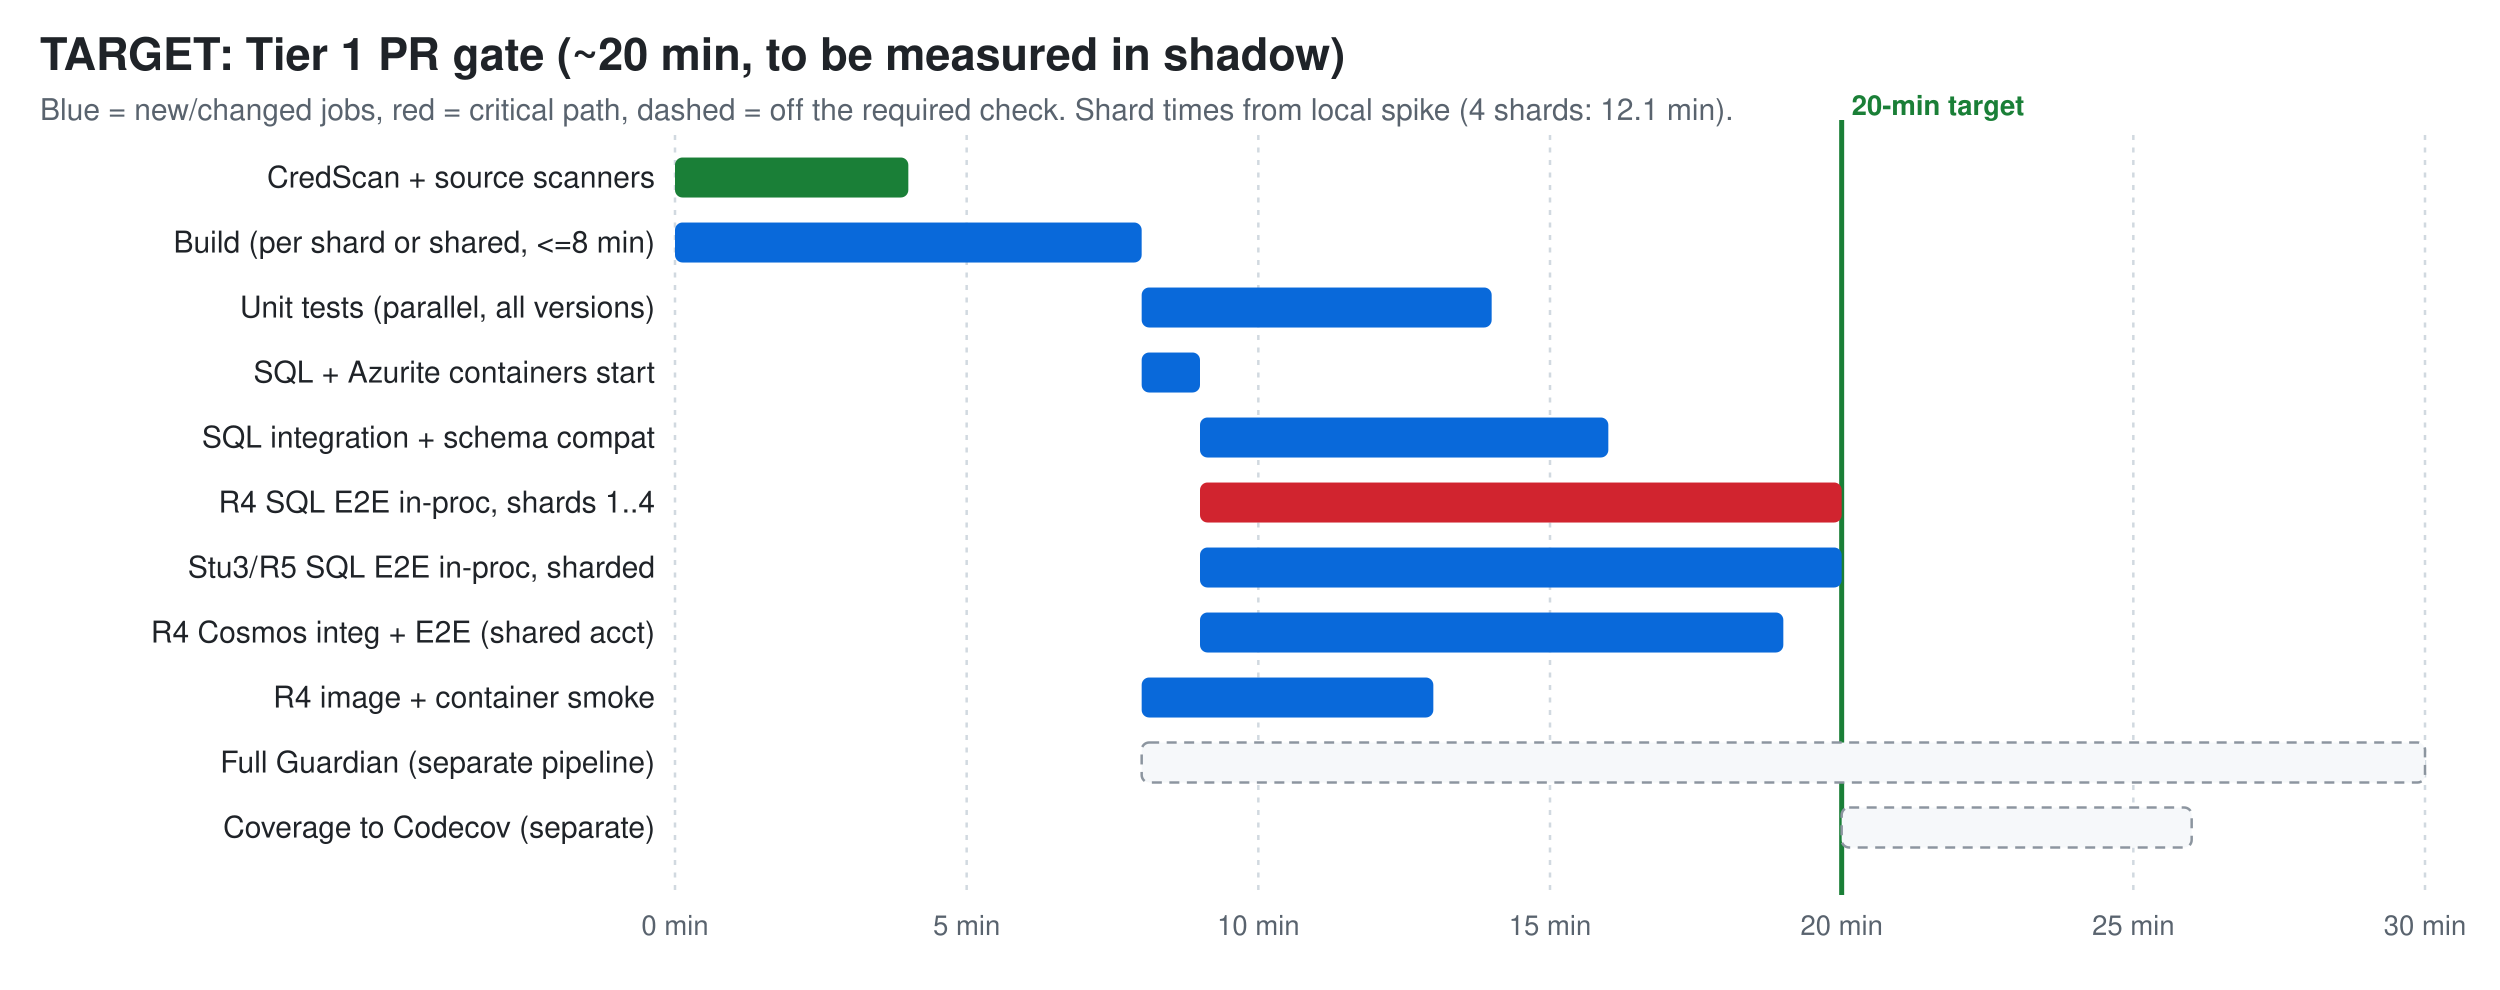
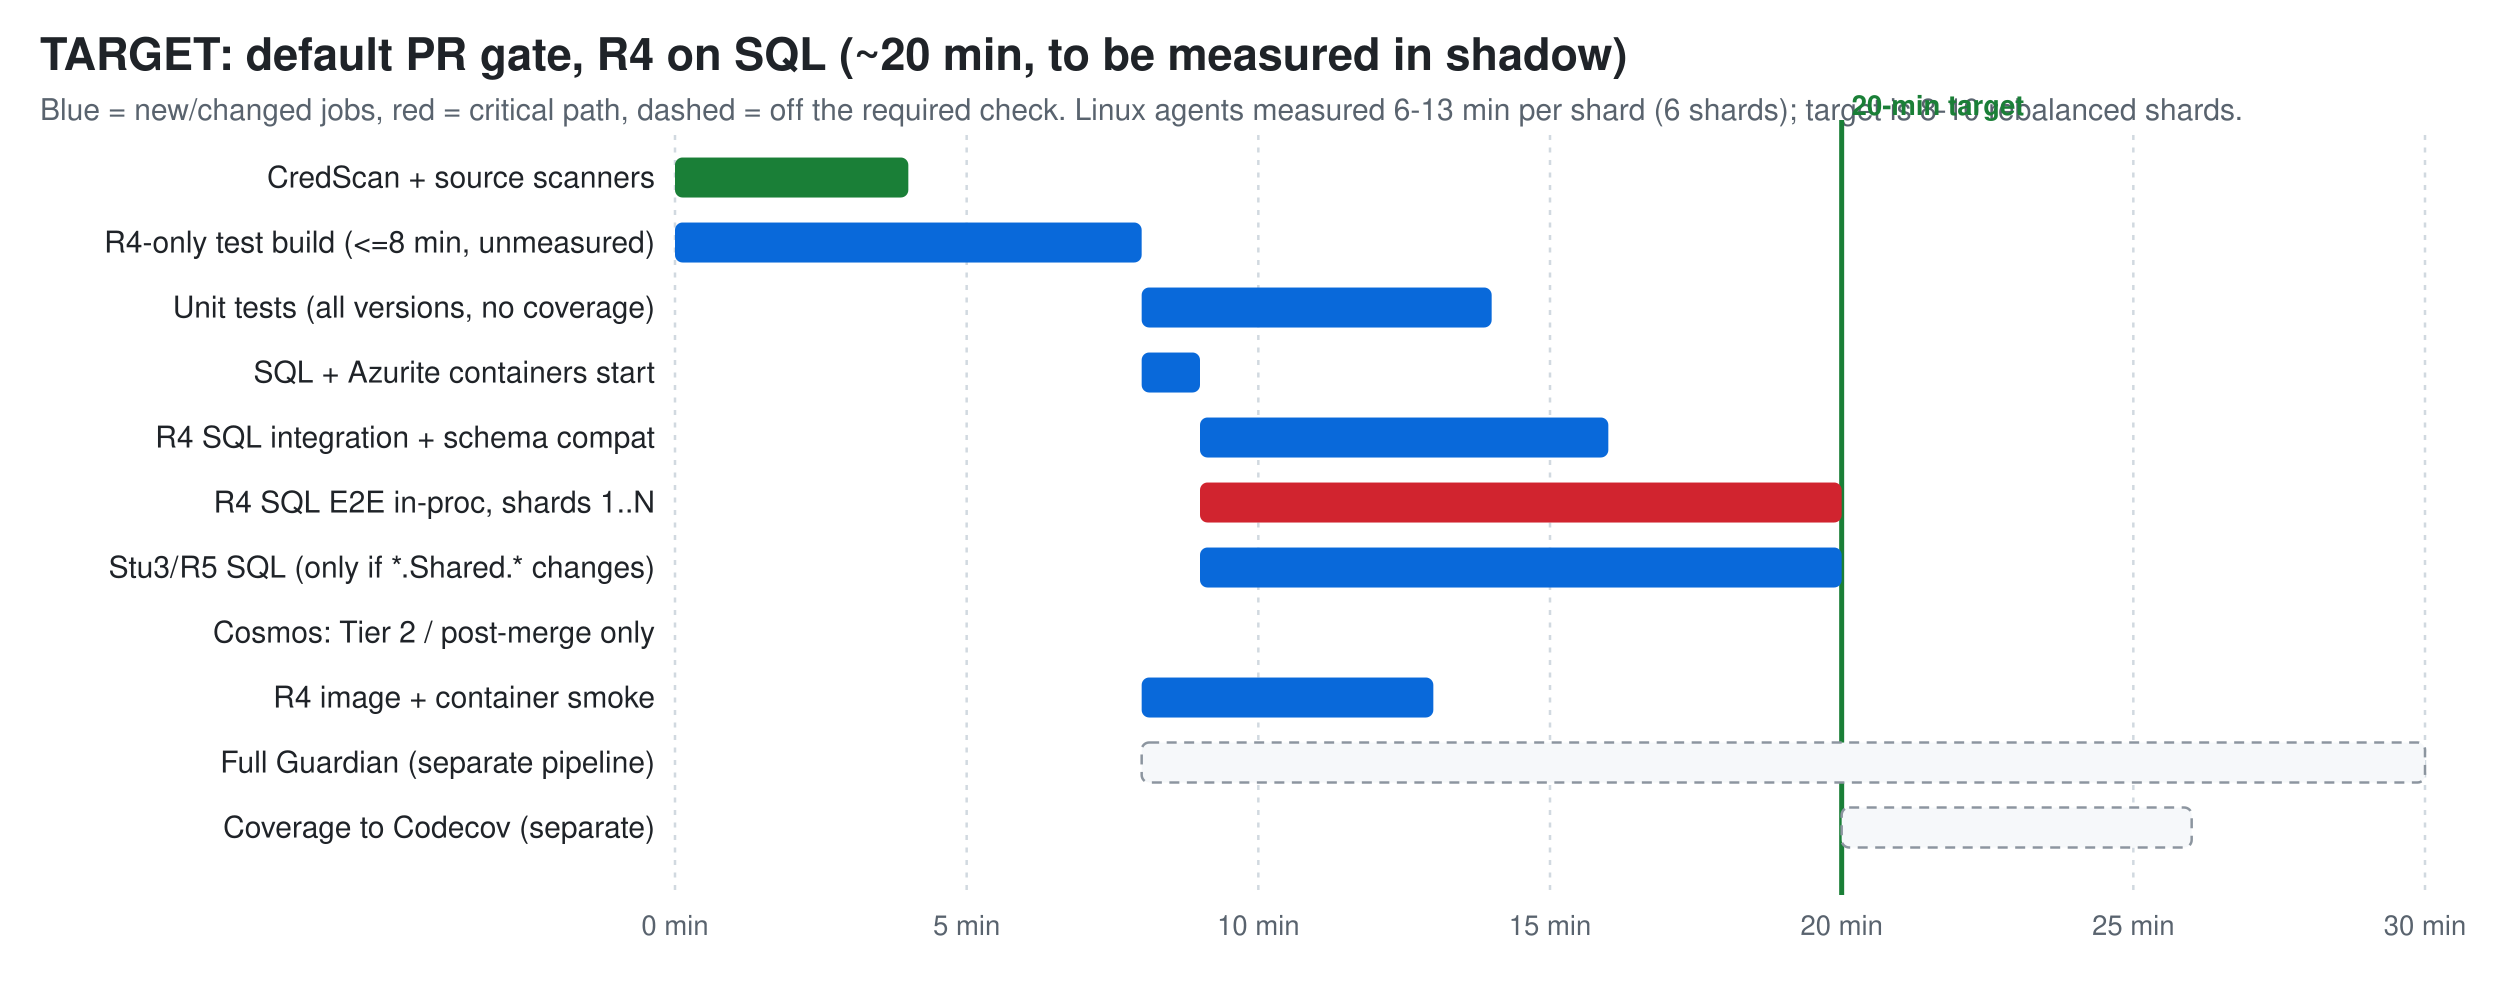
<svg xmlns="http://www.w3.org/2000/svg" width="1000" height="396" viewBox="0 0 1000 396" font-family="Segoe UI,Helvetica,Arial,sans-serif">
  <rect width="100%" height="100%" fill="#ffffff" />
-   <text x="16" y="28" font-size="18" font-weight="600" fill="#1f2328">TARGET: Tier 1 PR gate (~20 min, to be measured in shadow)</text>
-   <text x="16" y="48" font-size="12" fill="#59636e">Blue = new/changed jobs, red = critical path, dashed = off the required check. Shard times from local spike (4 shards: 12.1 min).</text>
+   <text x="16" y="28" font-size="18" font-weight="600" fill="#1f2328">TARGET: default PR gate, R4 on SQL (~20 min, to be measured in shadow)</text>
+   <text x="16" y="48" font-size="12" fill="#59636e">Blue = new/changed jobs, red = critical path, dashed = off the required check. Linux agents measured 6-13 min per shard (6 shards); target is 8-10 rebalanced shards.</text>
  <line x1="270.0" y1="54" x2="270.0" y2="358" stroke="#d1d9e0" stroke-dasharray="2,3" />
  <text x="270.0" y="374" font-size="11" fill="#59636e" text-anchor="middle">0 min</text>
  <line x1="386.667" y1="54" x2="386.667" y2="358" stroke="#d1d9e0" stroke-dasharray="2,3" />
  <text x="386.667" y="374" font-size="11" fill="#59636e" text-anchor="middle">5 min</text>
  <line x1="503.333" y1="54" x2="503.333" y2="358" stroke="#d1d9e0" stroke-dasharray="2,3" />
  <text x="503.333" y="374" font-size="11" fill="#59636e" text-anchor="middle">10 min</text>
  <line x1="620.0" y1="54" x2="620.0" y2="358" stroke="#d1d9e0" stroke-dasharray="2,3" />
  <text x="620.0" y="374" font-size="11" fill="#59636e" text-anchor="middle">15 min</text>
  <line x1="736.667" y1="54" x2="736.667" y2="358" stroke="#d1d9e0" stroke-dasharray="2,3" />
  <text x="736.667" y="374" font-size="11" fill="#59636e" text-anchor="middle">20 min</text>
  <line x1="853.333" y1="54" x2="853.333" y2="358" stroke="#d1d9e0" stroke-dasharray="2,3" />
  <text x="853.333" y="374" font-size="11" fill="#59636e" text-anchor="middle">25 min</text>
  <line x1="970.0" y1="54" x2="970.0" y2="358" stroke="#d1d9e0" stroke-dasharray="2,3" />
  <text x="970.0" y="374" font-size="11" fill="#59636e" text-anchor="middle">30 min</text>
  <line x1="736.667" y1="48" x2="736.667" y2="358" stroke="#1a7f37" stroke-width="2" />
  <text x="740.667" y="46" font-size="11" fill="#1a7f37" font-weight="600">20-min target</text>
  <text x="262" y="75" font-size="12" fill="#1f2328" text-anchor="end">CredScan + source scanners</text>
  <rect x="270.0" y="63" width="93.333" height="16" rx="3" fill="#1a7f37" />
-   <text x="262" y="101" font-size="12" fill="#1f2328" text-anchor="end">Build (per shard or shared, &lt;=8 min)</text>
+   <text x="262" y="101" font-size="12" fill="#1f2328" text-anchor="end">R4-only test build (&lt;=8 min, unmeasured)</text>
  <rect x="270.0" y="89" width="186.667" height="16" rx="3" fill="#0969da" />
-   <text x="262" y="127" font-size="12" fill="#1f2328" text-anchor="end">Unit tests (parallel, all versions)</text>
+   <text x="262" y="127" font-size="12" fill="#1f2328" text-anchor="end">Unit tests (all versions, no coverage)</text>
  <rect x="456.667" y="115" width="140.0" height="16" rx="3" fill="#0969da" />
  <text x="262" y="153" font-size="12" fill="#1f2328" text-anchor="end">SQL + Azurite containers start</text>
  <rect x="456.667" y="141" width="23.333" height="16" rx="3" fill="#0969da" />
-   <text x="262" y="179" font-size="12" fill="#1f2328" text-anchor="end">SQL integration + schema compat</text>
+   <text x="262" y="179" font-size="12" fill="#1f2328" text-anchor="end">R4 SQL integration + schema compat</text>
  <rect x="480.0" y="167" width="163.333" height="16" rx="3" fill="#0969da" />
-   <text x="262" y="205" font-size="12" fill="#1f2328" text-anchor="end">R4 SQL E2E in-proc, shards 1..4</text>
+   <text x="262" y="205" font-size="12" fill="#1f2328" text-anchor="end">R4 SQL E2E in-proc, shards 1..N</text>
  <rect x="480.0" y="193" width="256.667" height="16" rx="3" fill="#d1242f" />
-   <text x="262" y="231" font-size="12" fill="#1f2328" text-anchor="end">Stu3/R5 SQL E2E in-proc, sharded</text>
+   <text x="262" y="231" font-size="12" fill="#1f2328" text-anchor="end">Stu3/R5 SQL (only if *.Shared.* changes)</text>
  <rect x="480.0" y="219" width="256.667" height="16" rx="3" fill="#0969da" />
-   <text x="262" y="257" font-size="12" fill="#1f2328" text-anchor="end">R4 Cosmos integ + E2E (shared acct)</text>
-   <rect x="480.0" y="245" width="233.333" height="16" rx="3" fill="#0969da" />
+   <text x="262" y="257" font-size="12" fill="#1f2328" text-anchor="end">Cosmos: Tier 2 / post-merge only</text>
  <text x="262" y="283" font-size="12" fill="#1f2328" text-anchor="end">R4 image + container smoke</text>
  <rect x="456.667" y="271" width="116.667" height="16" rx="3" fill="#0969da" />
  <text x="262" y="309" font-size="12" fill="#1f2328" text-anchor="end">Full Guardian (separate pipeline)</text>
  <rect x="456.667" y="297" width="513.333" height="16" rx="3" fill="#f6f8fa" stroke="#8c959f" stroke-dasharray="4,3" />
  <text x="262" y="335" font-size="12" fill="#1f2328" text-anchor="end">Coverage to Codecov (separate)</text>
  <rect x="736.667" y="323" width="140.0" height="16" rx="3" fill="#f6f8fa" stroke="#8c959f" stroke-dasharray="4,3" />
</svg>
